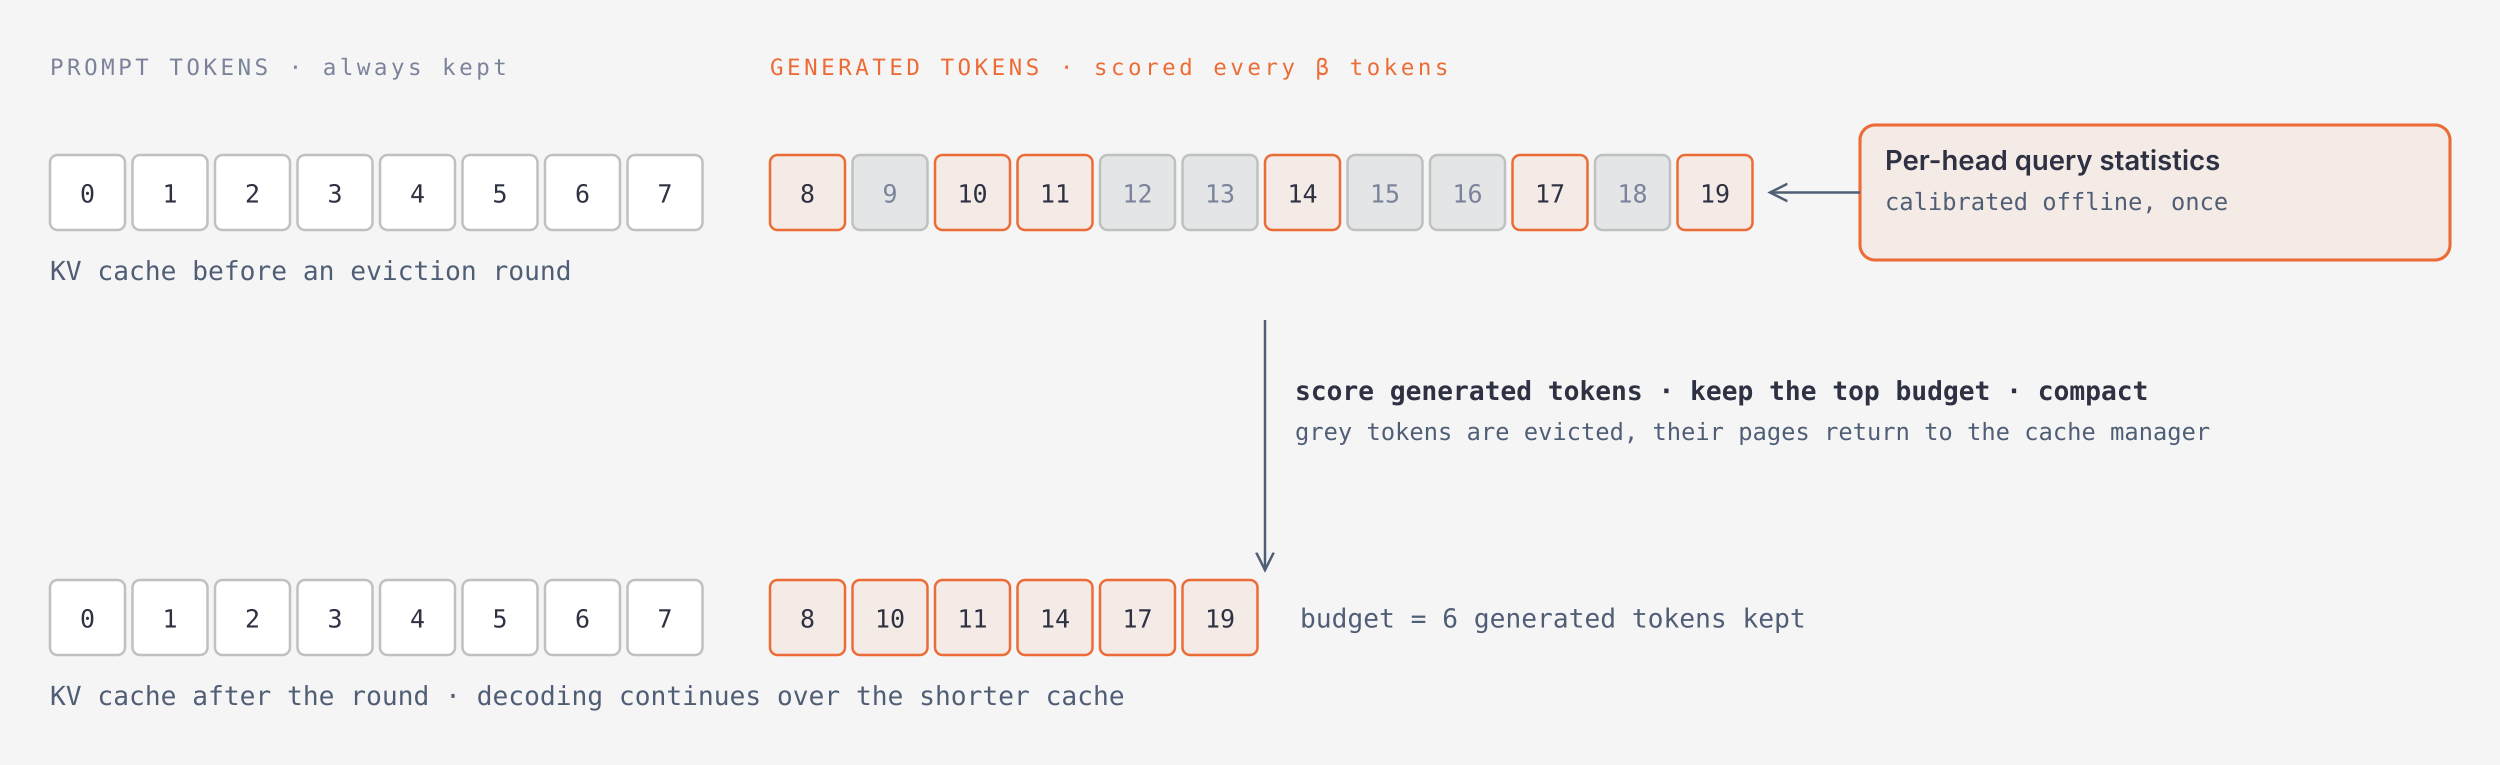
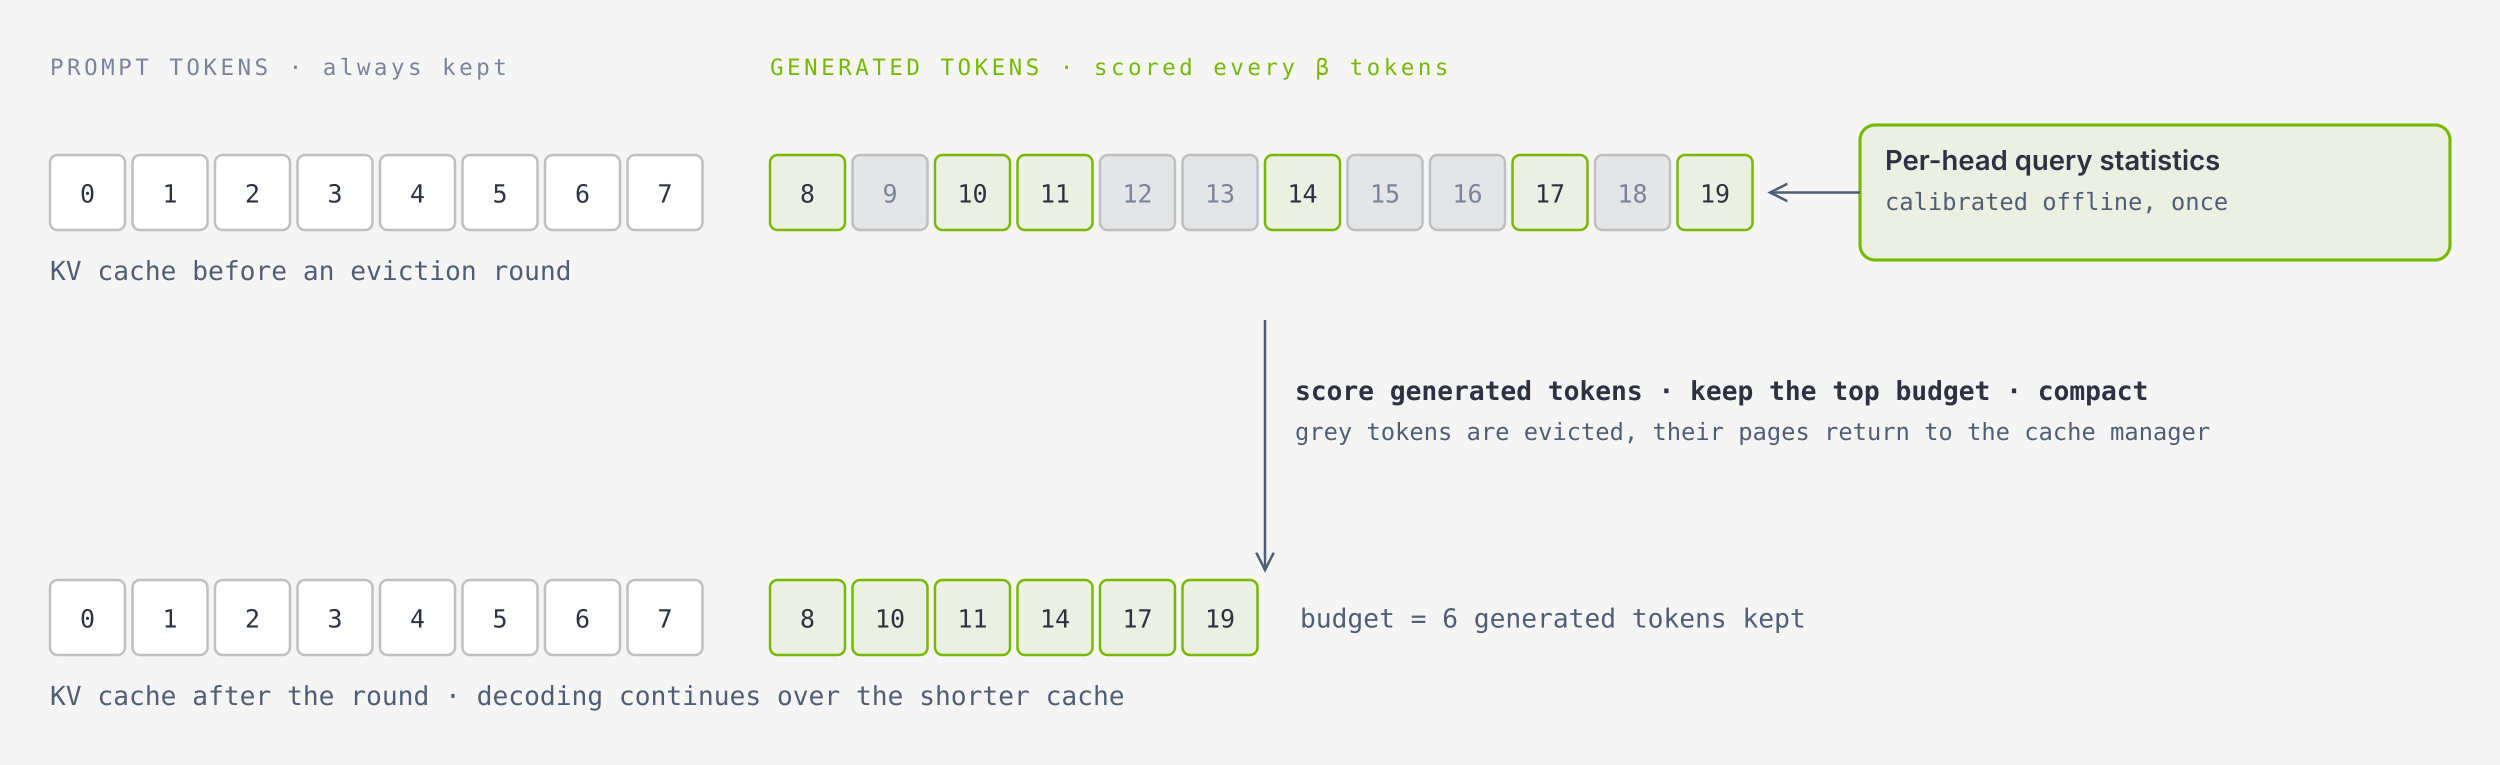
<svg xmlns="http://www.w3.org/2000/svg" viewBox="0 0 1000 306" width="1000" height="306">
  <defs>
    <marker id="ah" markerWidth="8" markerHeight="8" refX="7" refY="4" orient="auto" markerUnits="userSpaceOnUse">
      <path d="M0,0.5 L7,4 L0,7.5" fill="none" stroke="#4f5d75" stroke-width="1" />
    </marker>
  </defs>
  <rect width="1000" height="306" fill="#f5f5f5" />
  <text x="20.0" y="30.0" font-family="'Geist Mono','SFMono-Regular',Menlo,Consolas,monospace" font-size="9" font-weight="500" letter-spacing="1.4" fill="#7a8399" text-anchor="start">PROMPT TOKENS · always kept</text>
-   <text x="308.0" y="30.0" font-family="'Geist Mono','SFMono-Regular',Menlo,Consolas,monospace" font-size="9" font-weight="500" letter-spacing="1.4" fill="#eb6c36" text-anchor="start">GENERATED TOKENS · scored every β tokens</text>
+   <text x="308.0" y="30.0" font-family="'Geist Mono','SFMono-Regular',Menlo,Consolas,monospace" font-size="9" font-weight="500" letter-spacing="1.4" fill="#76B900" text-anchor="start">GENERATED TOKENS · scored every β tokens</text>
  <rect x="20" y="62" width="30" height="30" rx="3" fill="#ffffff" stroke="#bfc0c0" stroke-width="1" />
  <text x="35.0" y="81.0" font-family="'Geist Mono','SFMono-Regular',Menlo,Consolas,monospace" font-size="10" font-weight="500" fill="#2d3142" text-anchor="middle">0</text>
  <rect x="53" y="62" width="30" height="30" rx="3" fill="#ffffff" stroke="#bfc0c0" stroke-width="1" />
  <text x="68.0" y="81.0" font-family="'Geist Mono','SFMono-Regular',Menlo,Consolas,monospace" font-size="10" font-weight="500" fill="#2d3142" text-anchor="middle">1</text>
  <rect x="86" y="62" width="30" height="30" rx="3" fill="#ffffff" stroke="#bfc0c0" stroke-width="1" />
  <text x="101.0" y="81.0" font-family="'Geist Mono','SFMono-Regular',Menlo,Consolas,monospace" font-size="10" font-weight="500" fill="#2d3142" text-anchor="middle">2</text>
  <rect x="119" y="62" width="30" height="30" rx="3" fill="#ffffff" stroke="#bfc0c0" stroke-width="1" />
  <text x="134.0" y="81.0" font-family="'Geist Mono','SFMono-Regular',Menlo,Consolas,monospace" font-size="10" font-weight="500" fill="#2d3142" text-anchor="middle">3</text>
  <rect x="152" y="62" width="30" height="30" rx="3" fill="#ffffff" stroke="#bfc0c0" stroke-width="1" />
  <text x="167.0" y="81.0" font-family="'Geist Mono','SFMono-Regular',Menlo,Consolas,monospace" font-size="10" font-weight="500" fill="#2d3142" text-anchor="middle">4</text>
  <rect x="185" y="62" width="30" height="30" rx="3" fill="#ffffff" stroke="#bfc0c0" stroke-width="1" />
  <text x="200.0" y="81.0" font-family="'Geist Mono','SFMono-Regular',Menlo,Consolas,monospace" font-size="10" font-weight="500" fill="#2d3142" text-anchor="middle">5</text>
  <rect x="218" y="62" width="30" height="30" rx="3" fill="#ffffff" stroke="#bfc0c0" stroke-width="1" />
  <text x="233.0" y="81.0" font-family="'Geist Mono','SFMono-Regular',Menlo,Consolas,monospace" font-size="10" font-weight="500" fill="#2d3142" text-anchor="middle">6</text>
  <rect x="251" y="62" width="30" height="30" rx="3" fill="#ffffff" stroke="#bfc0c0" stroke-width="1" />
  <text x="266.0" y="81.0" font-family="'Geist Mono','SFMono-Regular',Menlo,Consolas,monospace" font-size="10" font-weight="500" fill="#2d3142" text-anchor="middle">7</text>
-   <rect x="308" y="62" width="30" height="30" rx="3" fill="rgba(235,108,54,0.08)" stroke="#eb6c36" stroke-width="1" />
+   <rect x="308" y="62" width="30" height="30" rx="3" fill="rgba(118,185,0,0.08)" stroke="#76B900" stroke-width="1" />
  <text x="323.0" y="81.0" font-family="'Geist Mono','SFMono-Regular',Menlo,Consolas,monospace" font-size="10" font-weight="500" fill="#2d3142" text-anchor="middle">8</text>
  <rect x="341" y="62" width="30" height="30" rx="3" fill="#e4e5e7" stroke="#bfc0c0" stroke-width="1" />
  <text x="356.0" y="81.0" font-family="'Geist Mono','SFMono-Regular',Menlo,Consolas,monospace" font-size="10" font-weight="500" fill="#7a8399" text-anchor="middle">9</text>
-   <rect x="374" y="62" width="30" height="30" rx="3" fill="rgba(235,108,54,0.08)" stroke="#eb6c36" stroke-width="1" />
+   <rect x="374" y="62" width="30" height="30" rx="3" fill="rgba(118,185,0,0.08)" stroke="#76B900" stroke-width="1" />
  <text x="389.0" y="81.0" font-family="'Geist Mono','SFMono-Regular',Menlo,Consolas,monospace" font-size="10" font-weight="500" fill="#2d3142" text-anchor="middle">10</text>
-   <rect x="407" y="62" width="30" height="30" rx="3" fill="rgba(235,108,54,0.08)" stroke="#eb6c36" stroke-width="1" />
+   <rect x="407" y="62" width="30" height="30" rx="3" fill="rgba(118,185,0,0.08)" stroke="#76B900" stroke-width="1" />
  <text x="422.0" y="81.0" font-family="'Geist Mono','SFMono-Regular',Menlo,Consolas,monospace" font-size="10" font-weight="500" fill="#2d3142" text-anchor="middle">11</text>
  <rect x="440" y="62" width="30" height="30" rx="3" fill="#e4e5e7" stroke="#bfc0c0" stroke-width="1" />
  <text x="455.0" y="81.0" font-family="'Geist Mono','SFMono-Regular',Menlo,Consolas,monospace" font-size="10" font-weight="500" fill="#7a8399" text-anchor="middle">12</text>
  <rect x="473" y="62" width="30" height="30" rx="3" fill="#e4e5e7" stroke="#bfc0c0" stroke-width="1" />
  <text x="488.0" y="81.0" font-family="'Geist Mono','SFMono-Regular',Menlo,Consolas,monospace" font-size="10" font-weight="500" fill="#7a8399" text-anchor="middle">13</text>
-   <rect x="506" y="62" width="30" height="30" rx="3" fill="rgba(235,108,54,0.08)" stroke="#eb6c36" stroke-width="1" />
+   <rect x="506" y="62" width="30" height="30" rx="3" fill="rgba(118,185,0,0.08)" stroke="#76B900" stroke-width="1" />
  <text x="521.0" y="81.0" font-family="'Geist Mono','SFMono-Regular',Menlo,Consolas,monospace" font-size="10" font-weight="500" fill="#2d3142" text-anchor="middle">14</text>
  <rect x="539" y="62" width="30" height="30" rx="3" fill="#e4e5e7" stroke="#bfc0c0" stroke-width="1" />
  <text x="554.0" y="81.0" font-family="'Geist Mono','SFMono-Regular',Menlo,Consolas,monospace" font-size="10" font-weight="500" fill="#7a8399" text-anchor="middle">15</text>
  <rect x="572" y="62" width="30" height="30" rx="3" fill="#e4e5e7" stroke="#bfc0c0" stroke-width="1" />
  <text x="587.0" y="81.0" font-family="'Geist Mono','SFMono-Regular',Menlo,Consolas,monospace" font-size="10" font-weight="500" fill="#7a8399" text-anchor="middle">16</text>
-   <rect x="605" y="62" width="30" height="30" rx="3" fill="rgba(235,108,54,0.08)" stroke="#eb6c36" stroke-width="1" />
+   <rect x="605" y="62" width="30" height="30" rx="3" fill="rgba(118,185,0,0.08)" stroke="#76B900" stroke-width="1" />
  <text x="620.0" y="81.0" font-family="'Geist Mono','SFMono-Regular',Menlo,Consolas,monospace" font-size="10" font-weight="500" fill="#2d3142" text-anchor="middle">17</text>
  <rect x="638" y="62" width="30" height="30" rx="3" fill="#e4e5e7" stroke="#bfc0c0" stroke-width="1" />
  <text x="653.0" y="81.0" font-family="'Geist Mono','SFMono-Regular',Menlo,Consolas,monospace" font-size="10" font-weight="500" fill="#7a8399" text-anchor="middle">18</text>
-   <rect x="671" y="62" width="30" height="30" rx="3" fill="rgba(235,108,54,0.08)" stroke="#eb6c36" stroke-width="1" />
+   <rect x="671" y="62" width="30" height="30" rx="3" fill="rgba(118,185,0,0.08)" stroke="#76B900" stroke-width="1" />
  <text x="686.0" y="81.0" font-family="'Geist Mono','SFMono-Regular',Menlo,Consolas,monospace" font-size="10" font-weight="500" fill="#2d3142" text-anchor="middle">19</text>
  <text x="20.0" y="112.0" font-family="'Geist Mono','SFMono-Regular',Menlo,Consolas,monospace" font-size="10.5" font-weight="500" fill="#4f5d75" text-anchor="start">KV cache before an eviction round</text>
-   <rect x="744" y="50" width="236" height="54" rx="6" fill="rgba(235,108,54,0.08)" stroke="#eb6c36" stroke-width="1.25" />
+   <rect x="744" y="50" width="236" height="54" rx="6" fill="rgba(118,185,0,0.08)" stroke="#76B900" stroke-width="1.25" />
  <text x="754.0" y="68.0" font-family="'Geist','Inter',system-ui,-apple-system,'Segoe UI',sans-serif" font-size="11" font-weight="600" fill="#2d3142" text-anchor="start">Per-head query statistics</text>
  <text x="754.0" y="84.0" font-family="'Geist Mono','SFMono-Regular',Menlo,Consolas,monospace" font-size="9.5" font-weight="500" fill="#4f5d75" text-anchor="start">calibrated offline, once</text>
  <path d="M744.0,77.0 L708.0,77.0" fill="none" stroke="#4f5d75" stroke-width="1" marker-end="url(#ah)" />
  <path d="M506.0,128.0 L506.0,228.0" fill="none" stroke="#4f5d75" stroke-width="1" marker-end="url(#ah)" />
  <text x="518.0" y="160.0" font-family="'Geist Mono','SFMono-Regular',Menlo,Consolas,monospace" font-size="10.5" font-weight="600" fill="#2d3142" text-anchor="start">score generated tokens · keep the top budget · compact</text>
  <text x="518.0" y="176.0" font-family="'Geist Mono','SFMono-Regular',Menlo,Consolas,monospace" font-size="9.5" font-weight="500" fill="#4f5d75" text-anchor="start">grey tokens are evicted, their pages return to the cache manager</text>
  <rect x="20" y="232" width="30" height="30" rx="3" fill="#ffffff" stroke="#bfc0c0" stroke-width="1" />
  <text x="35.0" y="251.0" font-family="'Geist Mono','SFMono-Regular',Menlo,Consolas,monospace" font-size="10" font-weight="500" fill="#2d3142" text-anchor="middle">0</text>
  <rect x="53" y="232" width="30" height="30" rx="3" fill="#ffffff" stroke="#bfc0c0" stroke-width="1" />
  <text x="68.0" y="251.0" font-family="'Geist Mono','SFMono-Regular',Menlo,Consolas,monospace" font-size="10" font-weight="500" fill="#2d3142" text-anchor="middle">1</text>
  <rect x="86" y="232" width="30" height="30" rx="3" fill="#ffffff" stroke="#bfc0c0" stroke-width="1" />
  <text x="101.0" y="251.0" font-family="'Geist Mono','SFMono-Regular',Menlo,Consolas,monospace" font-size="10" font-weight="500" fill="#2d3142" text-anchor="middle">2</text>
  <rect x="119" y="232" width="30" height="30" rx="3" fill="#ffffff" stroke="#bfc0c0" stroke-width="1" />
  <text x="134.0" y="251.0" font-family="'Geist Mono','SFMono-Regular',Menlo,Consolas,monospace" font-size="10" font-weight="500" fill="#2d3142" text-anchor="middle">3</text>
  <rect x="152" y="232" width="30" height="30" rx="3" fill="#ffffff" stroke="#bfc0c0" stroke-width="1" />
  <text x="167.0" y="251.0" font-family="'Geist Mono','SFMono-Regular',Menlo,Consolas,monospace" font-size="10" font-weight="500" fill="#2d3142" text-anchor="middle">4</text>
  <rect x="185" y="232" width="30" height="30" rx="3" fill="#ffffff" stroke="#bfc0c0" stroke-width="1" />
  <text x="200.0" y="251.0" font-family="'Geist Mono','SFMono-Regular',Menlo,Consolas,monospace" font-size="10" font-weight="500" fill="#2d3142" text-anchor="middle">5</text>
  <rect x="218" y="232" width="30" height="30" rx="3" fill="#ffffff" stroke="#bfc0c0" stroke-width="1" />
  <text x="233.0" y="251.0" font-family="'Geist Mono','SFMono-Regular',Menlo,Consolas,monospace" font-size="10" font-weight="500" fill="#2d3142" text-anchor="middle">6</text>
  <rect x="251" y="232" width="30" height="30" rx="3" fill="#ffffff" stroke="#bfc0c0" stroke-width="1" />
  <text x="266.0" y="251.0" font-family="'Geist Mono','SFMono-Regular',Menlo,Consolas,monospace" font-size="10" font-weight="500" fill="#2d3142" text-anchor="middle">7</text>
-   <rect x="308" y="232" width="30" height="30" rx="3" fill="rgba(235,108,54,0.08)" stroke="#eb6c36" stroke-width="1" />
+   <rect x="308" y="232" width="30" height="30" rx="3" fill="rgba(118,185,0,0.08)" stroke="#76B900" stroke-width="1" />
  <text x="323.0" y="251.0" font-family="'Geist Mono','SFMono-Regular',Menlo,Consolas,monospace" font-size="10" font-weight="500" fill="#2d3142" text-anchor="middle">8</text>
-   <rect x="341" y="232" width="30" height="30" rx="3" fill="rgba(235,108,54,0.08)" stroke="#eb6c36" stroke-width="1" />
+   <rect x="341" y="232" width="30" height="30" rx="3" fill="rgba(118,185,0,0.08)" stroke="#76B900" stroke-width="1" />
  <text x="356.0" y="251.0" font-family="'Geist Mono','SFMono-Regular',Menlo,Consolas,monospace" font-size="10" font-weight="500" fill="#2d3142" text-anchor="middle">10</text>
-   <rect x="374" y="232" width="30" height="30" rx="3" fill="rgba(235,108,54,0.08)" stroke="#eb6c36" stroke-width="1" />
+   <rect x="374" y="232" width="30" height="30" rx="3" fill="rgba(118,185,0,0.08)" stroke="#76B900" stroke-width="1" />
  <text x="389.0" y="251.0" font-family="'Geist Mono','SFMono-Regular',Menlo,Consolas,monospace" font-size="10" font-weight="500" fill="#2d3142" text-anchor="middle">11</text>
-   <rect x="407" y="232" width="30" height="30" rx="3" fill="rgba(235,108,54,0.08)" stroke="#eb6c36" stroke-width="1" />
+   <rect x="407" y="232" width="30" height="30" rx="3" fill="rgba(118,185,0,0.08)" stroke="#76B900" stroke-width="1" />
  <text x="422.0" y="251.0" font-family="'Geist Mono','SFMono-Regular',Menlo,Consolas,monospace" font-size="10" font-weight="500" fill="#2d3142" text-anchor="middle">14</text>
-   <rect x="440" y="232" width="30" height="30" rx="3" fill="rgba(235,108,54,0.08)" stroke="#eb6c36" stroke-width="1" />
+   <rect x="440" y="232" width="30" height="30" rx="3" fill="rgba(118,185,0,0.08)" stroke="#76B900" stroke-width="1" />
  <text x="455.0" y="251.0" font-family="'Geist Mono','SFMono-Regular',Menlo,Consolas,monospace" font-size="10" font-weight="500" fill="#2d3142" text-anchor="middle">17</text>
-   <rect x="473" y="232" width="30" height="30" rx="3" fill="rgba(235,108,54,0.08)" stroke="#eb6c36" stroke-width="1" />
+   <rect x="473" y="232" width="30" height="30" rx="3" fill="rgba(118,185,0,0.08)" stroke="#76B900" stroke-width="1" />
  <text x="488.0" y="251.0" font-family="'Geist Mono','SFMono-Regular',Menlo,Consolas,monospace" font-size="10" font-weight="500" fill="#2d3142" text-anchor="middle">19</text>
  <text x="520.0" y="251.0" font-family="'Geist Mono','SFMono-Regular',Menlo,Consolas,monospace" font-size="10.5" font-weight="500" fill="#4f5d75" text-anchor="start">budget = 6 generated tokens kept</text>
  <text x="20.0" y="282.0" font-family="'Geist Mono','SFMono-Regular',Menlo,Consolas,monospace" font-size="10.5" font-weight="500" fill="#4f5d75" text-anchor="start">KV cache after the round · decoding continues over the shorter cache</text>
</svg>
